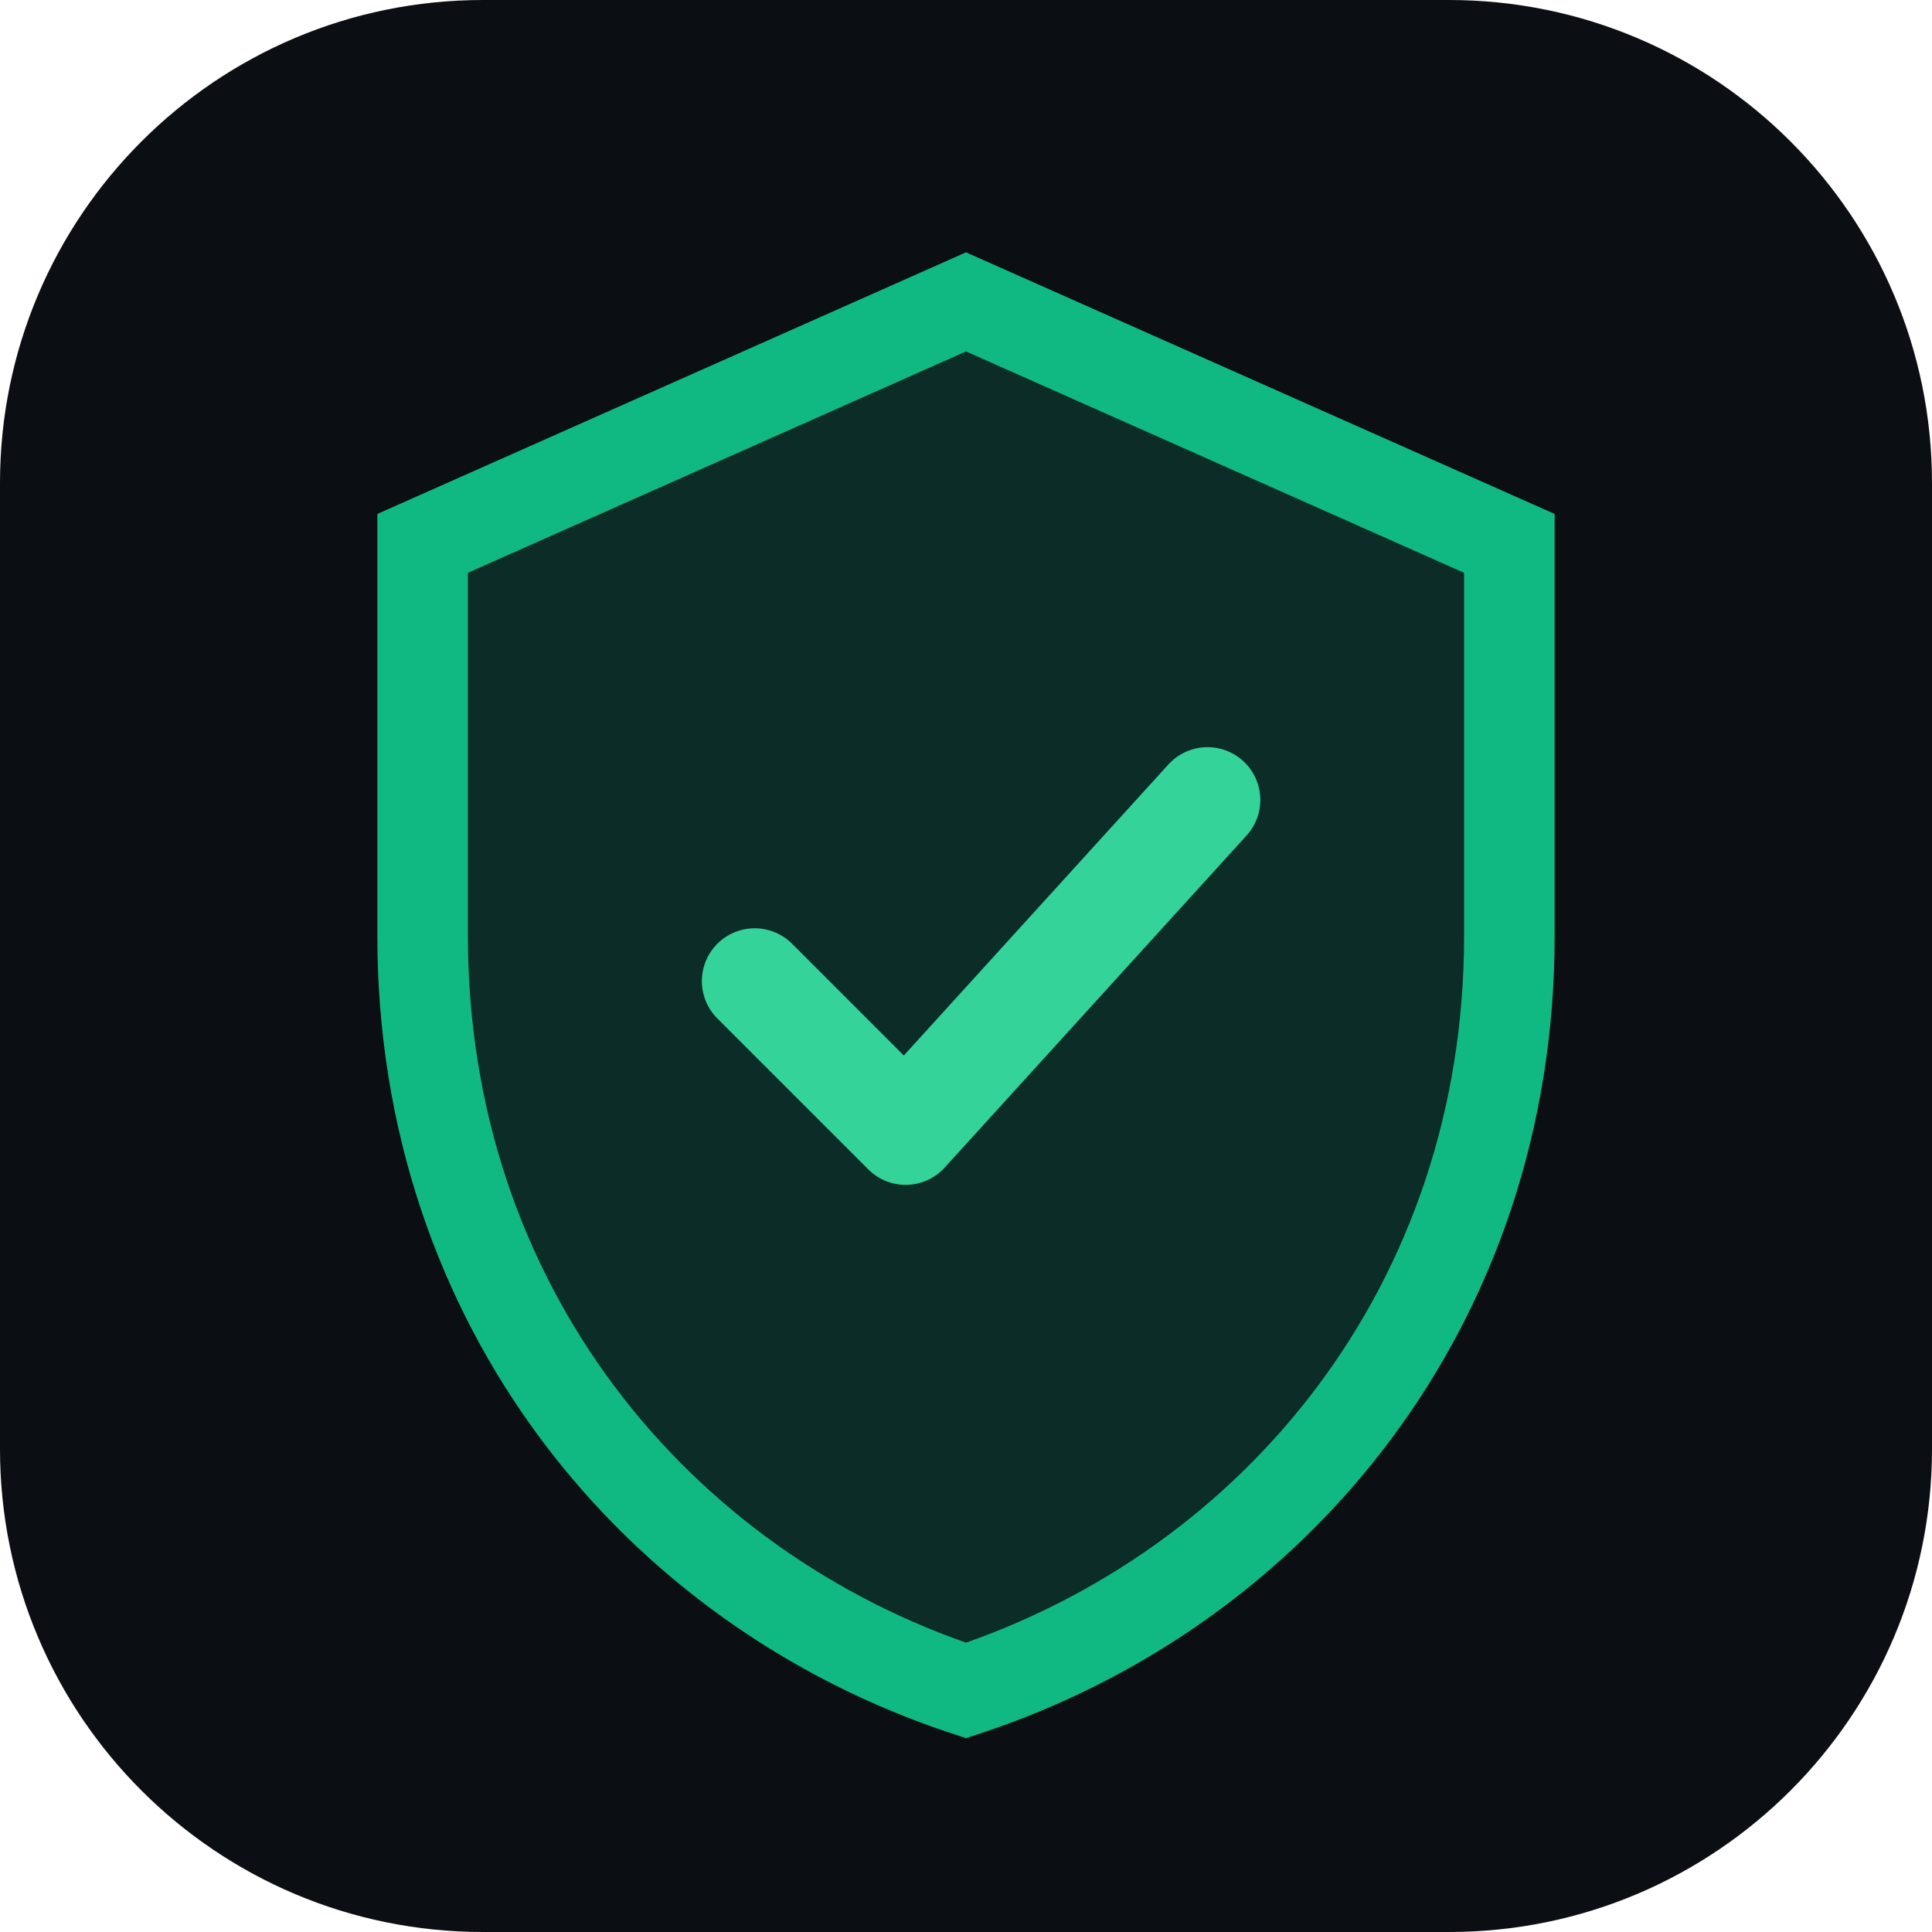
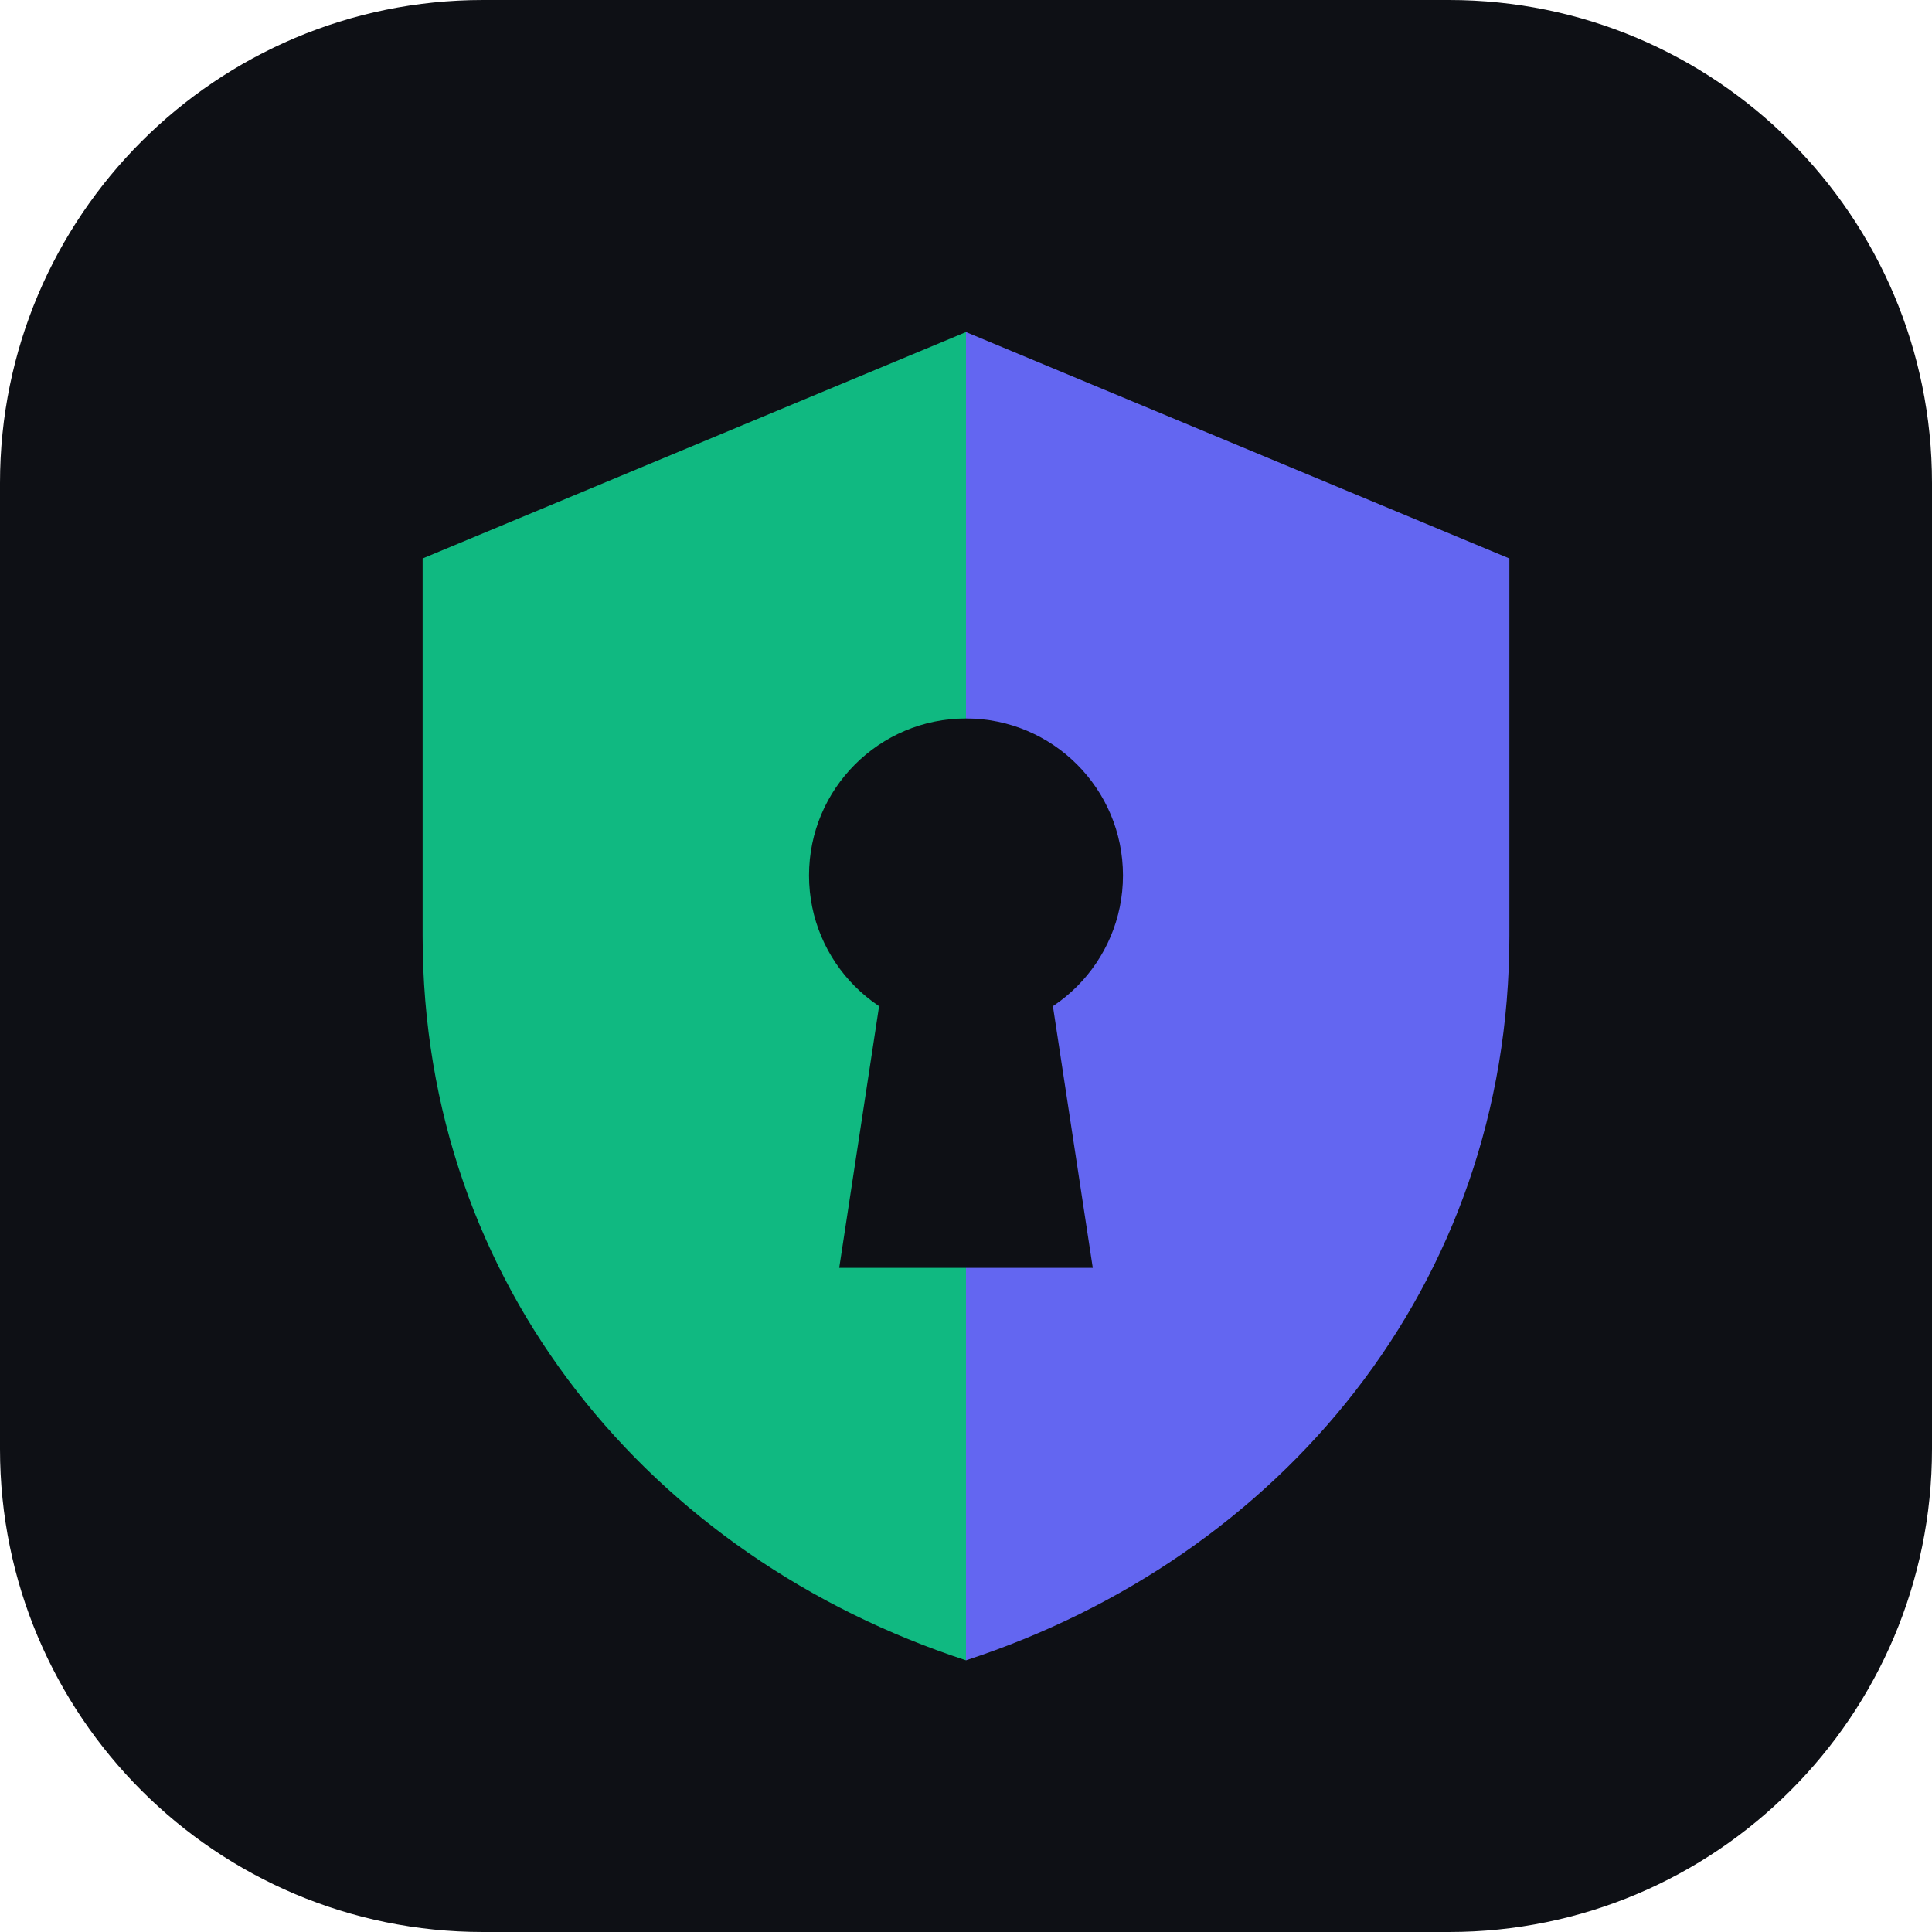
<svg xmlns="http://www.w3.org/2000/svg" viewBox="0 0 64 64" fill="none">
-   <rect width="64" height="64" rx="16" fill="#0B0E13" />
-   <path d="M32 10L50 18V31C50 43.2 42.3 52.6 32 56C21.7 52.6 14 43.2 14 31V18L32 10Z" fill="#10B981" fill-opacity="0.18" stroke="#10B981" stroke-width="3" />
-   <path d="M25 32.5L30 37.5L40 26.5" stroke="#34D399" stroke-width="3.5" stroke-linecap="round" stroke-linejoin="round" />
+   <rect width="64" height="64" rx="16" fill="#0E1015" />
+   <path d="M32 11 L14 18.5 V31 C14 42.6 21.6 51.6 32 55 Z" fill="#10B981" />
+   <path d="M32 11 L50 18.5 V31 C50 42.6 42.4 51.6 32 55 Z" fill="#6366F1" />
+   <circle cx="32" cy="29" r="5.2" fill="#0E1015" />
+   <path d="M29.4 31.5 h5.2 l1.6 10.5 h-8.4 z" fill="#0E1015" />
</svg>
